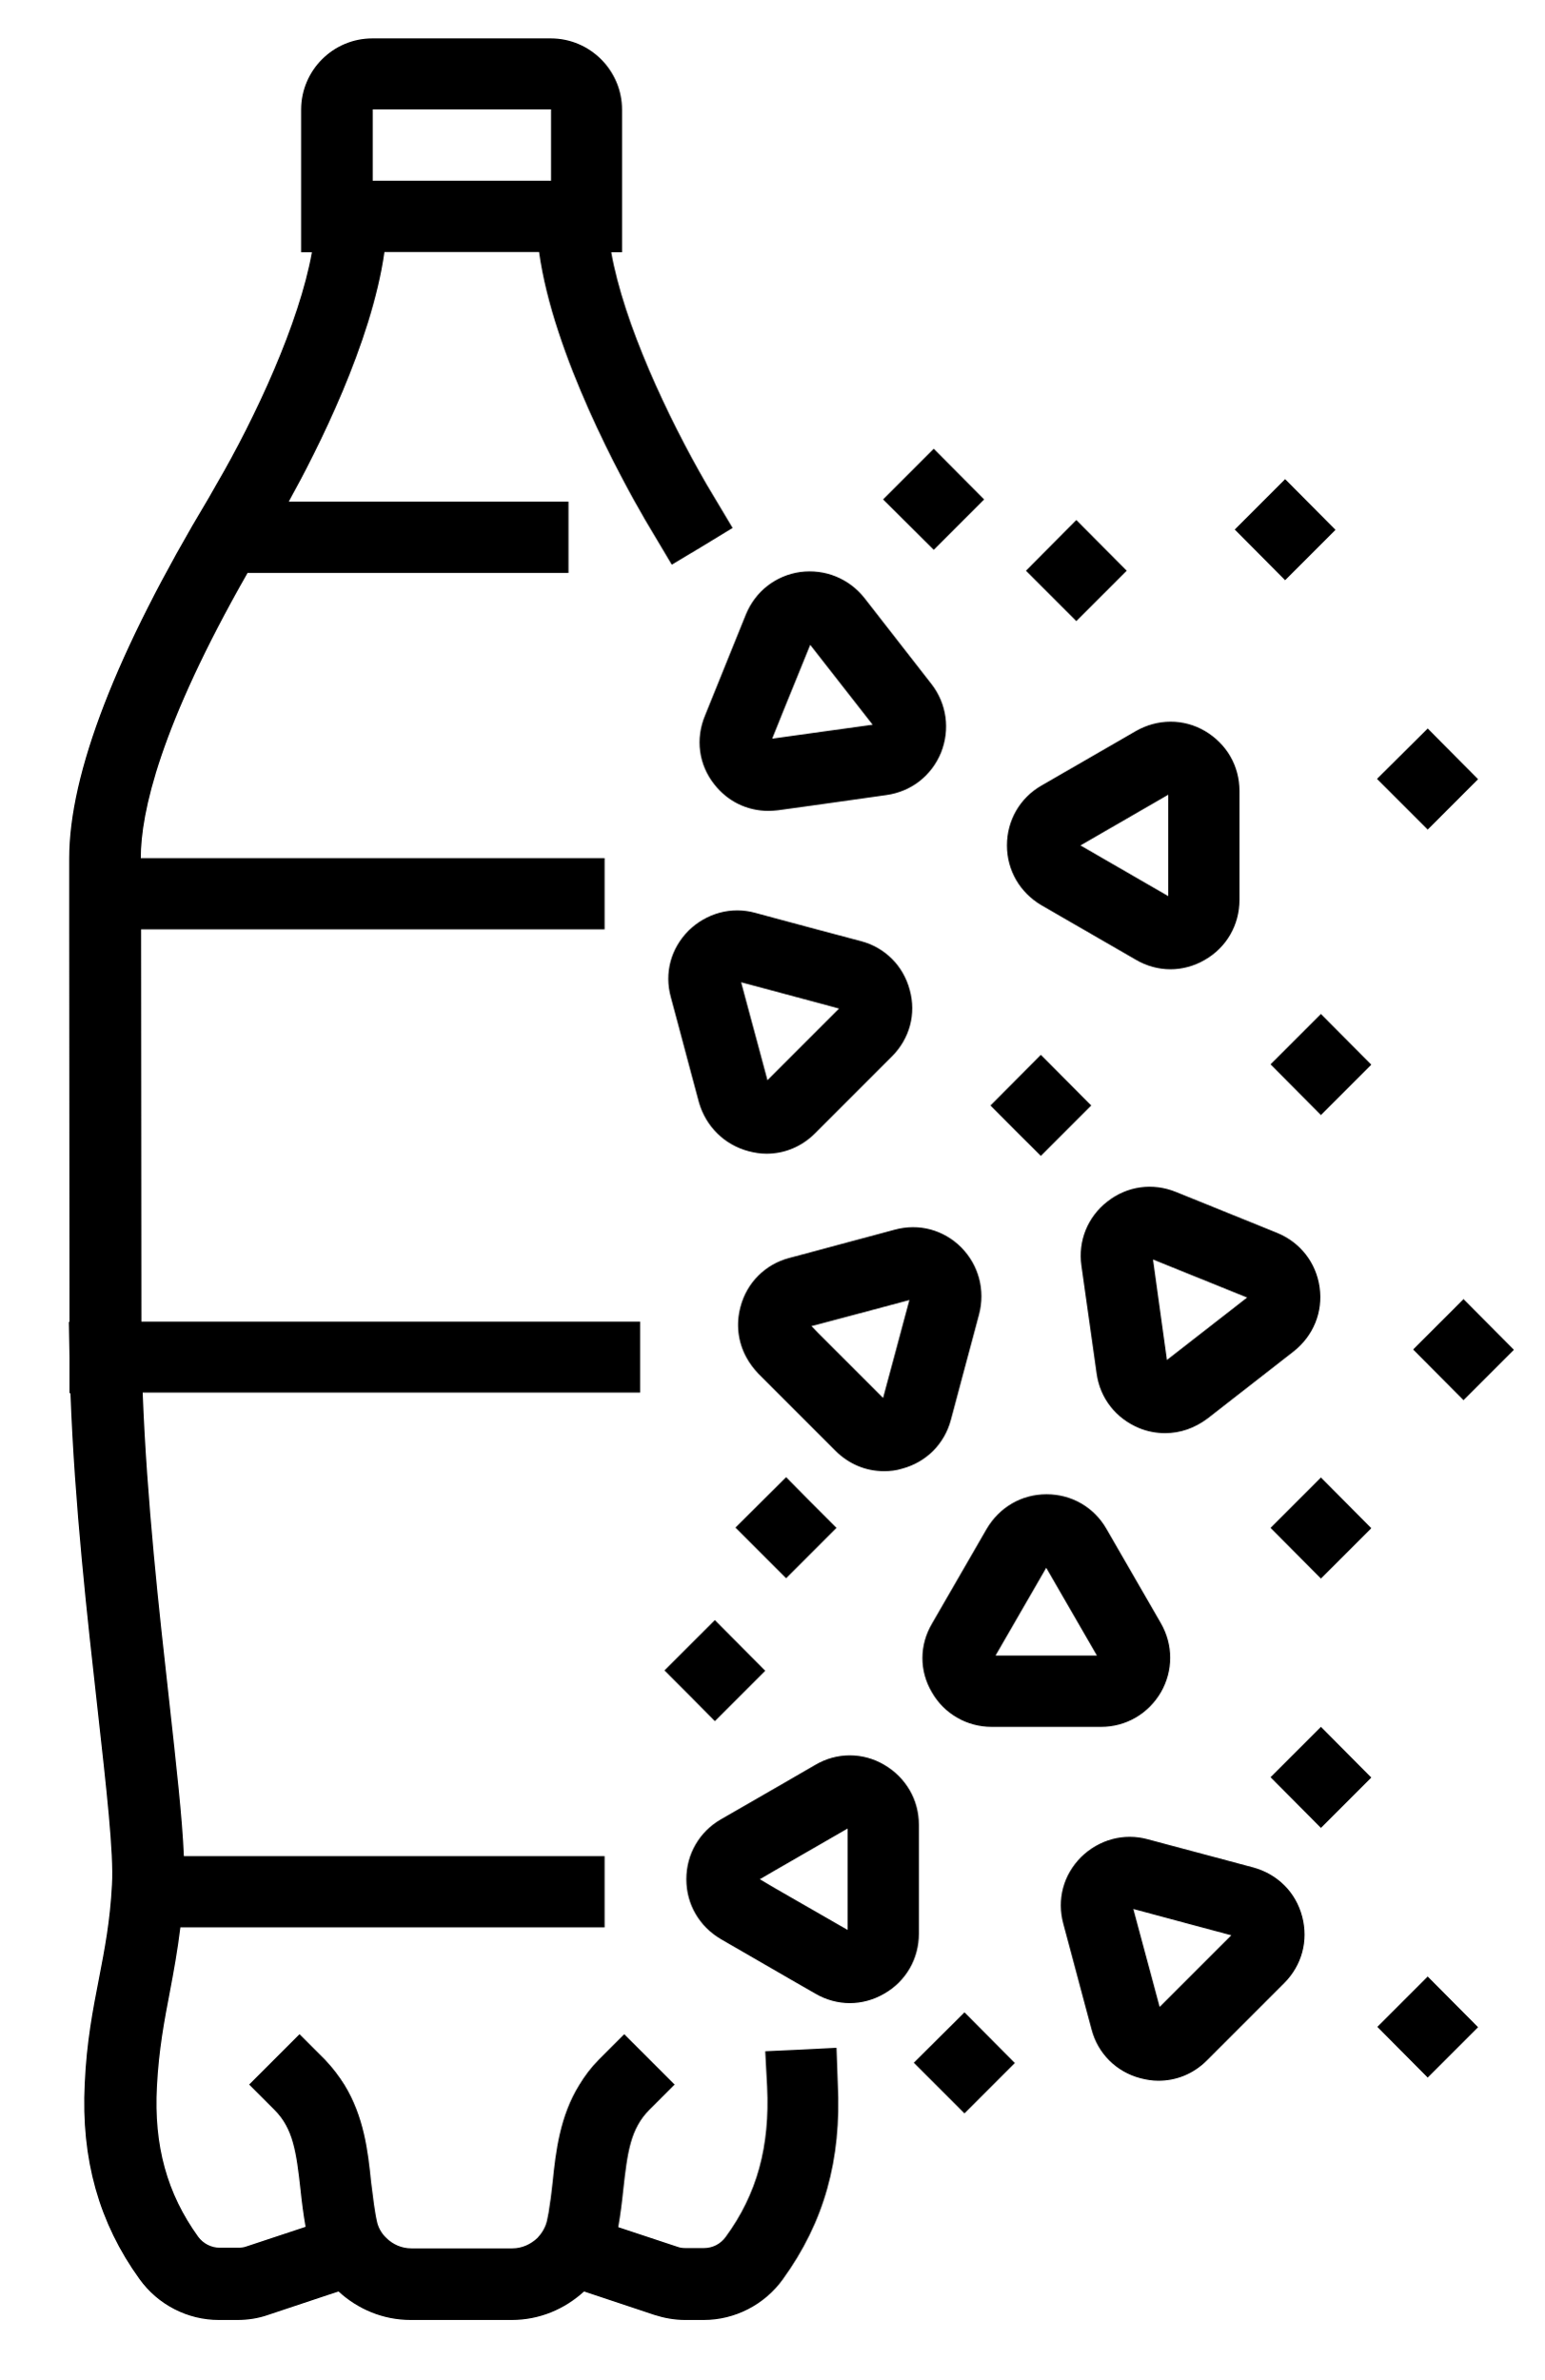
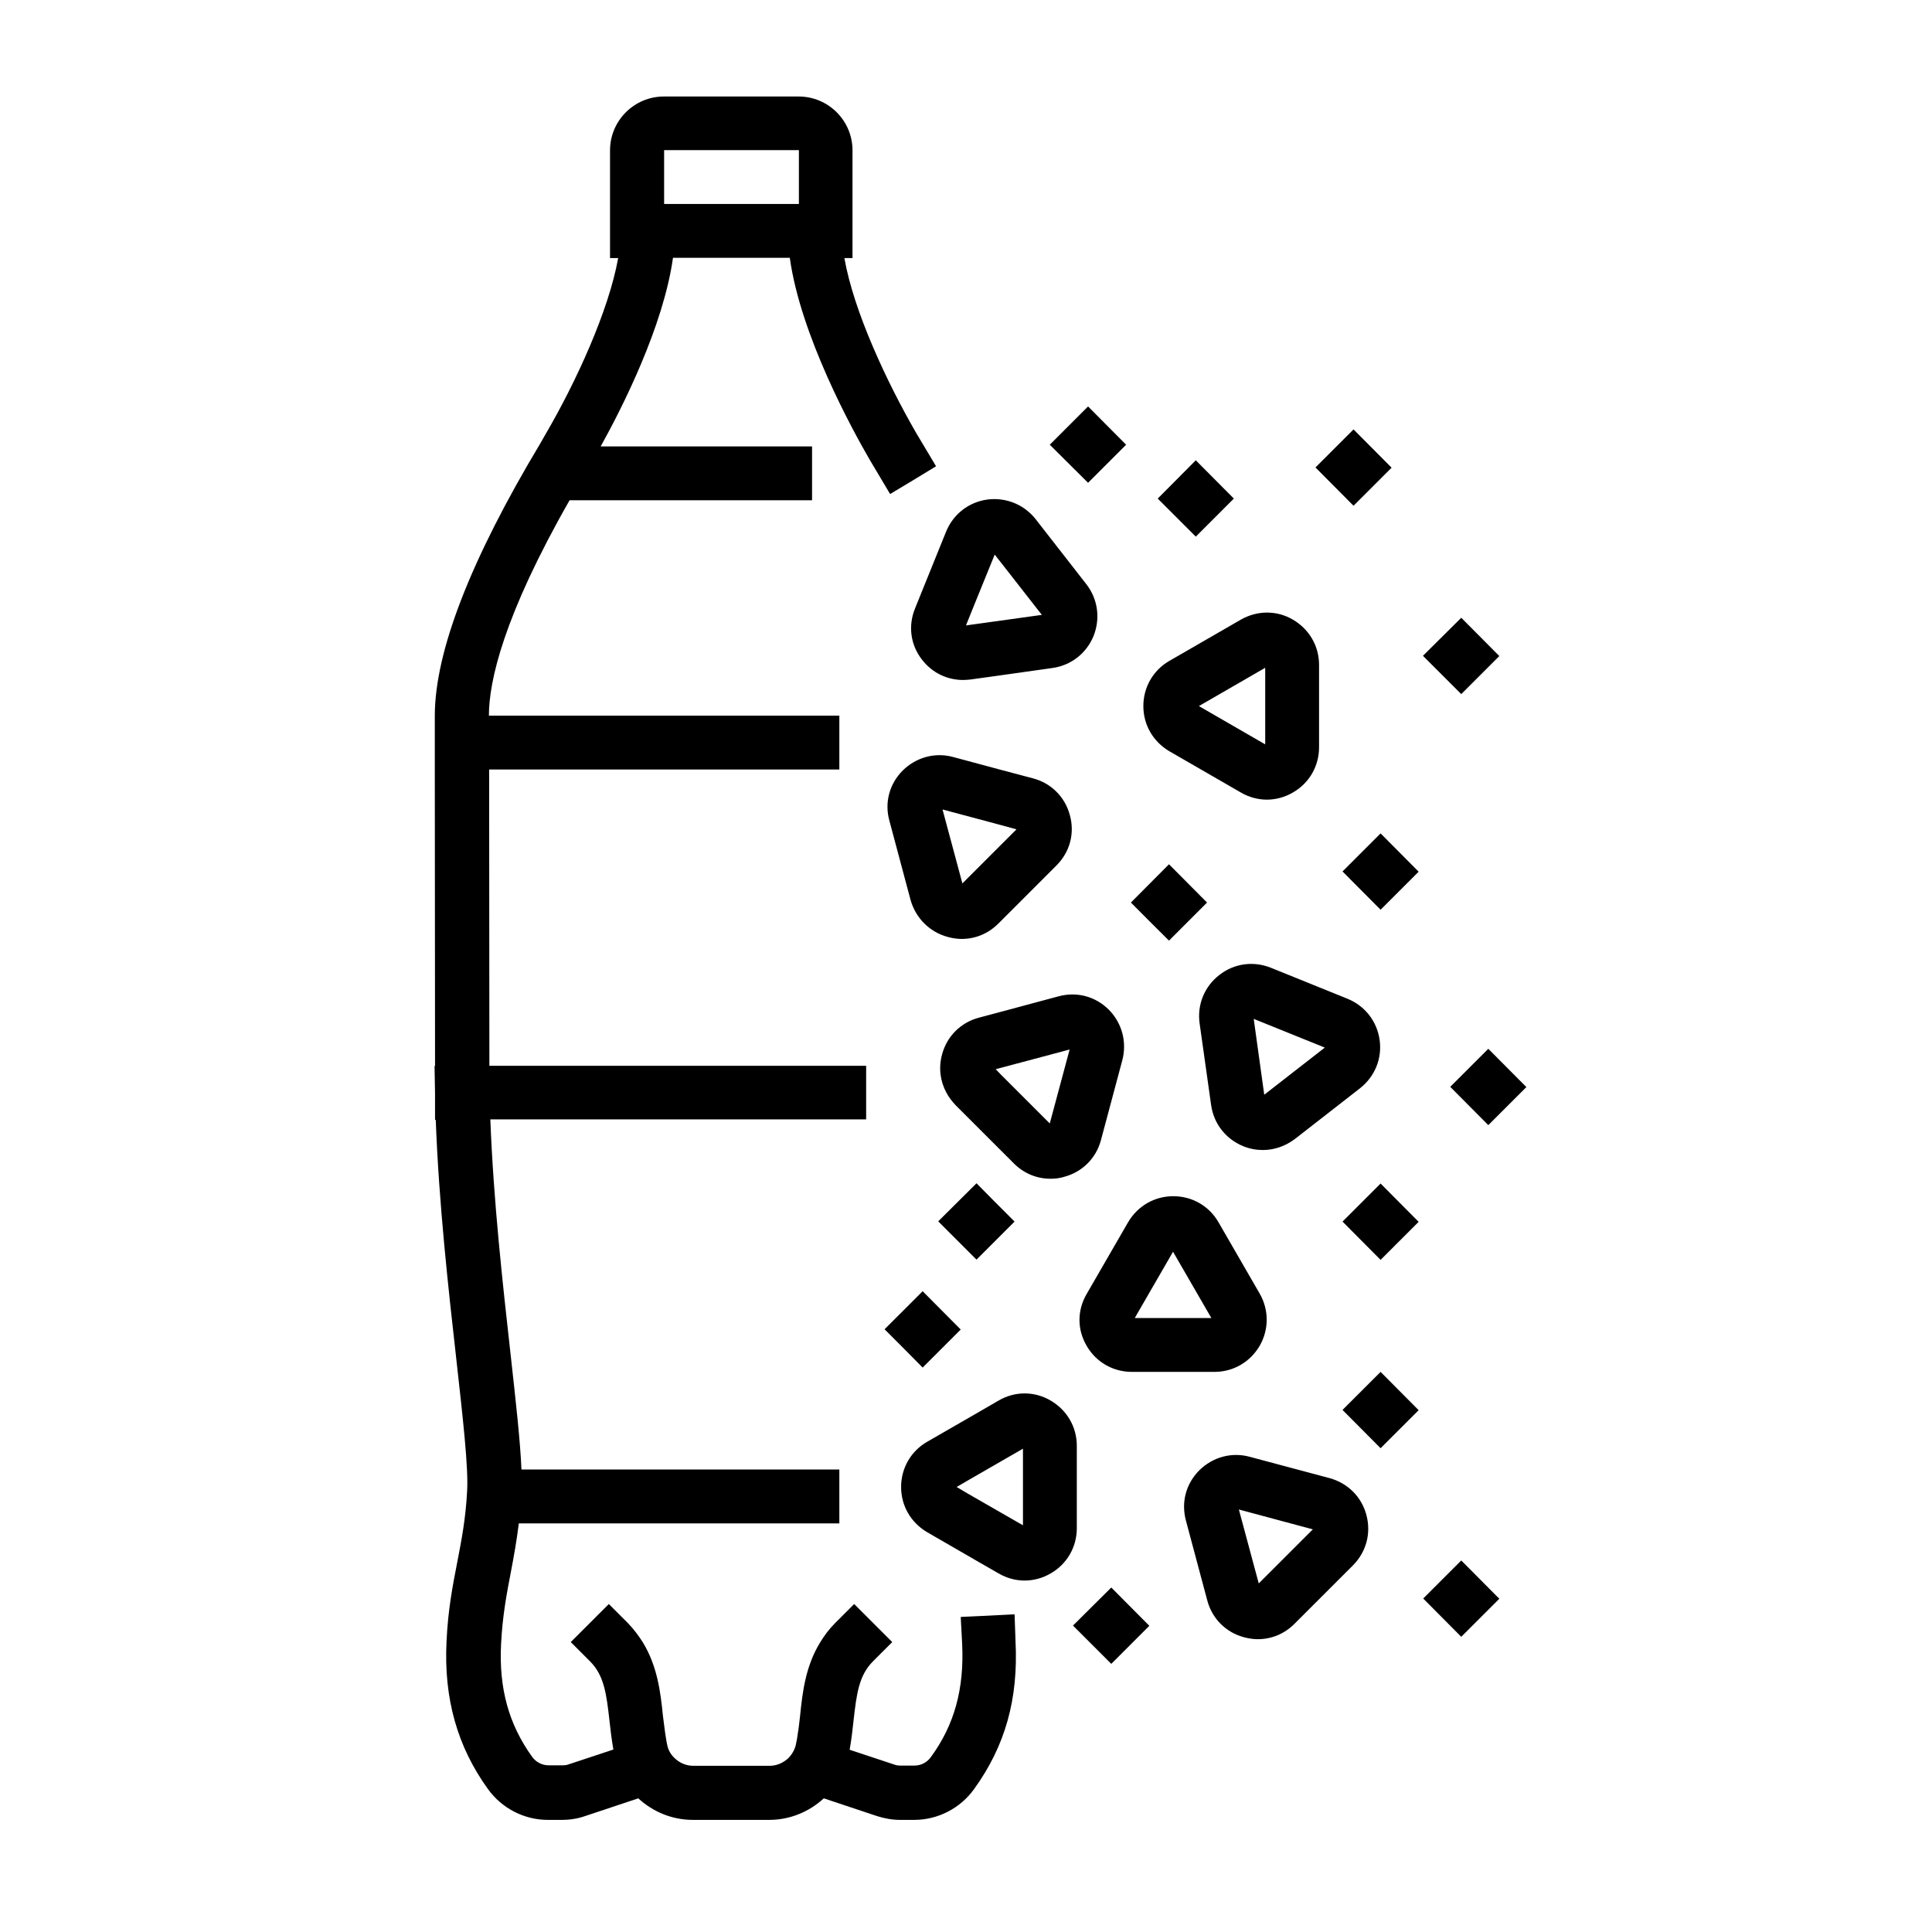
- <svg xmlns="http://www.w3.org/2000/svg" width="100%" height="100%" viewBox="0 0 363 559" version="1.1" xml:space="preserve" style="fill-rule:evenodd;clip-rule:evenodd;stroke-linejoin:round;stroke-miterlimit:2;">
-   <g transform="matrix(1.323529,0,0,1.323529,-350.0294,-393)">
-     <g transform="matrix(0.755556,-0,-0,0.755556,264.4667,296.9333)">
-         </g>
-   </g>
-   <g transform="matrix(1.323529,0,0,1.323529,-350.0294,-393)">
-     <clipPath id="_clip1">
-       <rect x="276" y="303.75" width="258" height="405" />
-     </clipPath>
-     <g clip-path="url(#_clip1)">
-       <path d="M413.016,660.488L406.434,660.824L400.359,661.105L400.695,667.406C401.203,677.98 398.895,686.477 393.324,694.07C392.426,695.305 391.02,696.039 389.5,696.039L386.18,696.039C385.672,696.039 385.223,695.98 384.773,695.812L374.254,692.324C374.645,690.074 374.926,687.824 375.152,685.633C375.883,679.051 376.445,674.832 379.766,671.512L384.266,667.012L375.32,658.07L370.82,662.57C369.414,663.977 368.289,665.492 367.332,667.07C363.898,672.637 363.168,678.77 362.605,684.336C362.438,685.688 362.324,686.98 362.102,688.273C361.988,689.23 361.816,690.242 361.594,691.199C361.312,692.383 360.691,693.395 359.906,694.238C358.723,695.363 357.148,696.094 355.461,696.094L337.512,696.094C335.77,696.094 334.191,695.363 333.066,694.238C332.223,693.449 331.605,692.383 331.379,691.199C331.156,690.242 331.043,689.289 330.875,688.273C330.703,686.98 330.535,685.633 330.367,684.336C329.805,678.77 329.074,672.695 325.641,667.07C324.684,665.551 323.559,664.031 322.152,662.57L317.652,658.07L308.707,667.012L313.207,671.512C316.527,674.832 317.09,679.051 317.82,685.633C318.047,687.824 318.328,690.02 318.723,692.27L308.199,695.758C307.75,695.926 307.242,695.98 306.793,695.98L303.473,695.98C302.012,695.98 300.547,695.25 299.648,694.012C294.133,686.363 291.77,677.867 292.332,667.352C292.672,660.77 293.629,655.762 294.641,650.477C295.316,646.93 295.992,643.219 296.496,639.113L371.832,639.113L371.832,626.457L297.117,626.457C296.836,619.707 295.766,610.258 294.527,599.062C292.727,582.977 290.535,563.344 289.801,544.164L378.133,544.164L378.133,531.562L289.578,531.562L289.52,461.926L371.832,461.926L371.832,449.27L289.465,449.27C289.465,441.168 292.895,425.867 308.426,398.645L365.418,398.645L365.418,385.988L315.738,385.988C320.805,376.875 330.48,357.75 332.73,341.664L360.188,341.664C362.719,359.945 374.926,382.164 378.977,389.137L383.762,397.18L389.105,393.977L394.562,390.656L389.895,382.836C383.031,370.969 375.207,354.262 373.016,341.719L374.926,341.719L374.926,316.406C374.926,309.43 369.246,303.75 362.27,303.75L330.594,303.75C323.617,303.75 317.934,309.43 317.934,316.406L317.934,341.719L319.848,341.719C317.598,354.262 309.832,371.023 302.91,382.895L301.562,385.258C285.133,412.648 276.75,434.25 276.75,449.324L276.75,461.98L276.805,531.617L276.691,531.617L276.805,538.086L276.805,544.273L276.973,544.273C277.707,564.02 279.957,584.102 281.812,600.582C283.332,614.25 284.684,626.062 284.344,631.52C284.008,637.988 283.051,642.938 282.039,648.168C280.969,653.68 279.844,659.363 279.508,666.844C278.832,680.23 282.039,691.594 289.238,701.551C292.504,706.105 297.793,708.805 303.305,708.805L306.625,708.805C308.48,708.805 310.34,708.523 312.082,707.906L324.574,703.742C328.004,706.895 332.504,708.805 337.398,708.805L355.348,708.805C360.242,708.805 364.742,706.895 368.176,703.742L380.668,707.906C382.41,708.469 384.266,708.805 386.125,708.805L389.441,708.805C394.957,708.805 400.246,706.105 403.508,701.551C410.824,691.426 413.918,680.398 413.242,666.844L413.016,660.488ZM330.648,316.352L362.324,316.352L362.324,329.008L330.648,329.008L330.648,316.352ZM440.359,493.199L449.309,484.199L458.254,493.199L449.309,502.145C440.359,493.199 449.25,502.145 440.359,493.199ZM421.289,385.594L430.289,376.594L439.234,385.594L430.289,394.539L421.289,385.594ZM446.664,398.25L455.609,389.25L464.555,398.25L455.609,407.195L446.664,398.25ZM449.418,457.648L466.188,467.324C468.098,468.449 470.238,469.012 472.316,469.012C474.398,469.012 476.539,468.449 478.449,467.324C482.277,465.133 484.582,461.137 484.582,456.695L484.582,437.344C484.582,432.898 482.277,428.961 478.449,426.711C474.625,424.461 470.012,424.52 466.188,426.711L449.418,436.387C445.594,438.582 443.285,442.574 443.285,447.02C443.285,451.461 445.594,455.398 449.418,457.648ZM456.34,447.02L471.926,438.02L471.926,456.02L456.34,447.02ZM397.375,501.301C398.445,501.582 399.516,501.75 400.582,501.75C403.789,501.75 406.828,500.512 409.191,498.148L409.699,497.645L422.863,484.48C426.016,481.332 427.195,476.945 426.016,472.668C424.891,468.395 421.625,465.133 417.352,464.008L409.699,461.98L398.613,459C394.34,457.82 389.895,459.055 386.742,462.148C383.594,465.301 382.41,469.688 383.594,473.961L388.598,492.695C389.836,496.914 393.102,500.176 397.375,501.301ZM409.754,474.977L413.469,475.988L409.754,479.699L400.754,488.699L396.082,471.32L409.754,474.977ZM487.059,628.48L468.324,623.477C464.047,622.293 459.602,623.531 456.453,626.625C453.301,629.773 452.121,634.164 453.301,638.492L458.309,657.227C459.434,661.5 462.699,664.762 466.973,665.887C468.043,666.168 469.113,666.336 470.18,666.336C473.387,666.336 476.426,665.102 478.789,662.738L492.516,649.012C495.668,645.863 496.848,641.477 495.723,637.199C494.598,632.867 491.336,629.664 487.059,628.48ZM483.121,640.52L470.406,653.23L465.734,635.852L483.121,640.52ZM427.645,620.887C427.645,616.445 425.34,612.508 421.512,610.258C417.688,608.008 413.074,608.008 409.246,610.258L403.227,613.742L392.48,619.93C388.656,622.125 386.348,626.117 386.348,630.562C386.348,635.008 388.656,638.945 392.48,641.195L404.352,648.055L409.246,650.867C411.16,651.992 413.297,652.555 415.379,652.555C417.461,652.555 419.602,651.992 421.512,650.867C425.34,648.676 427.645,644.68 427.645,640.238L427.645,620.887ZM414.988,639.562L402.16,632.195L399.402,630.562L402.102,628.988L414.988,621.562L414.988,639.562ZM391.301,436.164C393.664,439.199 397.152,440.887 400.922,440.887C401.484,440.887 402.102,440.832 402.664,440.773L408.742,439.93L421.906,438.074C426.297,437.457 429.895,434.645 431.586,430.539C433.215,426.43 432.598,421.875 429.895,418.387L417.969,403.086C415.211,399.602 410.938,397.914 406.602,398.477C402.215,399.094 398.613,401.906 396.926,406.012L396.422,407.25L389.668,423.957C387.926,428.117 388.543,432.676 391.301,436.164ZM403.566,423.168L408.348,411.414L419.43,425.586L405.254,427.555L401.598,428.062L403.566,423.168ZM404.07,577.125L395.07,568.125L404.07,559.18L408.348,563.512L413.016,568.18L407.449,573.75L404.07,577.125ZM382.465,593.492L391.414,584.551L400.359,593.551L391.414,602.492C382.465,593.492 391.414,602.438 382.465,593.492ZM518.004,444.207L509,435.207L518.004,426.262L526.949,435.262L518.004,444.207ZM518.004,647.832L526.949,656.832L518.004,665.773L509.059,656.773L518.004,647.832ZM499.043,559.238L507.988,568.238L499.043,577.18L490.098,568.18L499.043,559.238ZM524.363,527.57L533.309,536.57L524.363,545.512L515.414,536.512L524.363,527.57ZM435.746,654.188L444.691,663.188L435.746,672.133L426.746,663.133L435.746,654.188ZM499.043,603.508L507.988,612.508L499.043,621.449L490.098,612.449L499.043,603.508ZM499.043,476.945L507.988,485.945L499.043,494.887L490.098,485.887L499.043,476.945ZM492.684,399.938L483.738,390.938L492.684,381.992L501.633,390.992L492.684,399.938ZM429.953,597.375C432.148,601.199 436.141,603.508 440.586,603.508L459.996,603.508C464.441,603.508 468.379,601.199 470.629,597.375C472.824,593.551 472.824,588.938 470.629,585.113L460.953,568.352C458.758,564.523 454.766,562.219 450.32,562.219C445.875,562.219 441.938,564.523 439.688,568.352L430.008,585.113C427.703,588.992 427.703,593.551 429.953,597.375ZM441.262,590.852L450.262,575.27L459.266,590.852L441.262,590.852ZM424.664,557.664C428.941,556.539 432.203,553.273 433.328,549L438.336,530.27C439.461,525.992 438.281,521.551 435.184,518.398C432.035,515.25 427.645,514.07 423.312,515.25L409.699,518.906L404.633,520.258C400.359,521.383 397.094,524.645 395.969,528.918C395.125,532.012 395.52,535.164 396.984,537.863C397.547,538.93 398.277,539.887 399.121,540.789L409.191,550.855L412.848,554.512C415.211,556.875 418.25,558.113 421.457,558.113C422.527,558.113 423.594,558 424.664,557.664ZM408.574,532.352L409.699,532.07L425.957,527.738L421.289,545.117L409.699,533.531L408.574,532.352ZM461.121,510.242C457.633,512.945 455.891,517.219 456.508,521.605L459.211,540.789C459.828,545.176 462.641,548.773 466.75,550.461C468.266,551.082 469.844,551.363 471.363,551.363C474.062,551.363 476.652,550.461 478.902,548.773L494.203,536.852C497.691,534.094 499.438,529.875 498.816,525.488C498.199,521.102 495.387,517.5 491.277,515.812L473.332,508.555C469.168,506.867 464.609,507.488 461.121,510.242ZM471.699,538.367L469.223,520.539L485.934,527.289L471.699,538.367Z" style="fill-rule:nonzero;" />
+ <svg xmlns="http://www.w3.org/2000/svg" width="100%" height="100%" viewBox="0 0 601 601" version="1.1" xml:space="preserve" style="fill-rule:evenodd;clip-rule:evenodd;stroke-linejoin:round;stroke-miterlimit:2;">
+   <g transform="matrix(1.323529,0,0,1.323529,-231.0294,-372)">
+     <g>
+       <clipPath id="_clip1">
+         <rect x="276" y="303.75" width="258" height="405" />
+       </clipPath>
+       <g clip-path="url(#_clip1)">
+         <path d="M413.016,660.488L406.434,660.824L400.359,661.105L400.695,667.406C401.203,677.98 398.895,686.477 393.324,694.07C392.426,695.305 391.02,696.039 389.5,696.039L386.18,696.039C385.672,696.039 385.223,695.98 384.773,695.812L374.254,692.324C374.645,690.074 374.926,687.824 375.152,685.633C375.883,679.051 376.445,674.832 379.766,671.512L384.266,667.012L375.32,658.07L370.82,662.57C369.414,663.977 368.289,665.492 367.332,667.07C363.898,672.637 363.168,678.77 362.605,684.336C362.438,685.688 362.324,686.98 362.102,688.273C361.988,689.23 361.816,690.242 361.594,691.199C361.312,692.383 360.691,693.395 359.906,694.238C358.723,695.363 357.148,696.094 355.461,696.094L337.512,696.094C335.77,696.094 334.191,695.363 333.066,694.238C332.223,693.449 331.605,692.383 331.379,691.199C331.156,690.242 331.043,689.289 330.875,688.273C330.703,686.98 330.535,685.633 330.367,684.336C329.805,678.77 329.074,672.695 325.641,667.07C324.684,665.551 323.559,664.031 322.152,662.57L317.652,658.07L308.707,667.012L313.207,671.512C316.527,674.832 317.09,679.051 317.82,685.633C318.047,687.824 318.328,690.02 318.723,692.27L308.199,695.758C307.75,695.926 307.242,695.98 306.793,695.98L303.473,695.98C302.012,695.98 300.547,695.25 299.648,694.012C294.133,686.363 291.77,677.867 292.332,667.352C292.672,660.77 293.629,655.762 294.641,650.477C295.316,646.93 295.992,643.219 296.496,639.113L371.832,639.113L371.832,626.457L297.117,626.457C296.836,619.707 295.766,610.258 294.527,599.062C292.727,582.977 290.535,563.344 289.801,544.164L378.133,544.164L378.133,531.562L289.578,531.562L289.52,461.926L371.832,461.926L371.832,449.27L289.465,449.27C289.465,441.168 292.895,425.867 308.426,398.645L365.418,398.645L365.418,385.988L315.738,385.988C320.805,376.875 330.48,357.75 332.73,341.664L360.188,341.664C362.719,359.945 374.926,382.164 378.977,389.137L383.762,397.18L389.105,393.977L394.562,390.656L389.895,382.836C383.031,370.969 375.207,354.262 373.016,341.719L374.926,341.719L374.926,316.406C374.926,309.43 369.246,303.75 362.27,303.75L330.594,303.75C323.617,303.75 317.934,309.43 317.934,316.406L317.934,341.719L319.848,341.719C317.598,354.262 309.832,371.023 302.91,382.895L301.562,385.258C285.133,412.648 276.75,434.25 276.75,449.324L276.75,461.98L276.805,531.617L276.691,531.617L276.805,538.086L276.805,544.273L276.973,544.273C277.707,564.02 279.957,584.102 281.812,600.582C283.332,614.25 284.684,626.062 284.344,631.52C284.008,637.988 283.051,642.938 282.039,648.168C280.969,653.68 279.844,659.363 279.508,666.844C278.832,680.23 282.039,691.594 289.238,701.551C292.504,706.105 297.793,708.805 303.305,708.805L306.625,708.805C308.48,708.805 310.34,708.523 312.082,707.906L324.574,703.742C328.004,706.895 332.504,708.805 337.398,708.805L355.348,708.805C360.242,708.805 364.742,706.895 368.176,703.742L380.668,707.906C382.41,708.469 384.266,708.805 386.125,708.805L389.441,708.805C394.957,708.805 400.246,706.105 403.508,701.551C410.824,691.426 413.918,680.398 413.242,666.844L413.016,660.488ZM330.648,316.352L362.324,316.352L362.324,329.008L330.648,329.008L330.648,316.352ZM440.359,493.199L449.309,484.199L458.254,493.199L449.309,502.145C440.359,493.199 449.25,502.145 440.359,493.199ZM421.289,385.594L430.289,376.594L439.234,385.594L430.289,394.539L421.289,385.594ZM446.664,398.25L455.609,389.25L464.555,398.25L455.609,407.195L446.664,398.25ZM449.418,457.648L466.188,467.324C468.098,468.449 470.238,469.012 472.316,469.012C474.398,469.012 476.539,468.449 478.449,467.324C482.277,465.133 484.582,461.137 484.582,456.695L484.582,437.344C484.582,432.898 482.277,428.961 478.449,426.711C474.625,424.461 470.012,424.52 466.188,426.711L449.418,436.387C445.594,438.582 443.285,442.574 443.285,447.02C443.285,451.461 445.594,455.398 449.418,457.648ZM456.34,447.02L471.926,438.02L471.926,456.02L456.34,447.02ZM397.375,501.301C398.445,501.582 399.516,501.75 400.582,501.75C403.789,501.75 406.828,500.512 409.191,498.148L409.699,497.645L422.863,484.48C426.016,481.332 427.195,476.945 426.016,472.668C424.891,468.395 421.625,465.133 417.352,464.008L409.699,461.98L398.613,459C394.34,457.82 389.895,459.055 386.742,462.148C383.594,465.301 382.41,469.688 383.594,473.961L388.598,492.695C389.836,496.914 393.102,500.176 397.375,501.301ZM409.754,474.977L413.469,475.988L409.754,479.699L400.754,488.699L396.082,471.32L409.754,474.977ZM487.059,628.48L468.324,623.477C464.047,622.293 459.602,623.531 456.453,626.625C453.301,629.773 452.121,634.164 453.301,638.492L458.309,657.227C459.434,661.5 462.699,664.762 466.973,665.887C468.043,666.168 469.113,666.336 470.18,666.336C473.387,666.336 476.426,665.102 478.789,662.738L492.516,649.012C495.668,645.863 496.848,641.477 495.723,637.199C494.598,632.867 491.336,629.664 487.059,628.48ZM483.121,640.52L470.406,653.23L465.734,635.852L483.121,640.52ZM427.645,620.887C427.645,616.445 425.34,612.508 421.512,610.258C417.688,608.008 413.074,608.008 409.246,610.258L403.227,613.742L392.48,619.93C388.656,622.125 386.348,626.117 386.348,630.562C386.348,635.008 388.656,638.945 392.48,641.195L404.352,648.055L409.246,650.867C411.16,651.992 413.297,652.555 415.379,652.555C417.461,652.555 419.602,651.992 421.512,650.867C425.34,648.676 427.645,644.68 427.645,640.238L427.645,620.887ZM414.988,639.562L402.16,632.195L399.402,630.562L402.102,628.988L414.988,621.562L414.988,639.562ZM391.301,436.164C393.664,439.199 397.152,440.887 400.922,440.887C401.484,440.887 402.102,440.832 402.664,440.773L408.742,439.93L421.906,438.074C426.297,437.457 429.895,434.645 431.586,430.539C433.215,426.43 432.598,421.875 429.895,418.387L417.969,403.086C415.211,399.602 410.938,397.914 406.602,398.477C402.215,399.094 398.613,401.906 396.926,406.012L396.422,407.25L389.668,423.957C387.926,428.117 388.543,432.676 391.301,436.164ZM403.566,423.168L408.348,411.414L419.43,425.586L405.254,427.555L401.598,428.062L403.566,423.168ZM404.07,577.125L395.07,568.125L404.07,559.18L408.348,563.512L413.016,568.18L407.449,573.75L404.07,577.125ZM382.465,593.492L391.414,584.551L400.359,593.551L391.414,602.492C382.465,593.492 391.414,602.438 382.465,593.492ZM518.004,444.207L509,435.207L518.004,426.262L526.949,435.262L518.004,444.207ZM518.004,647.832L526.949,656.832L518.004,665.773L509.059,656.773L518.004,647.832ZM499.043,559.238L507.988,568.238L499.043,577.18L490.098,568.18L499.043,559.238ZM524.363,527.57L533.309,536.57L524.363,545.512L515.414,536.512L524.363,527.57ZM435.746,654.188L444.691,663.188L435.746,672.133L426.746,663.133L435.746,654.188ZM499.043,603.508L507.988,612.508L499.043,621.449L490.098,612.449L499.043,603.508ZM499.043,476.945L507.988,485.945L499.043,494.887L490.098,485.887L499.043,476.945ZM492.684,399.938L483.738,390.938L492.684,381.992L501.633,390.992L492.684,399.938ZM429.953,597.375C432.148,601.199 436.141,603.508 440.586,603.508L459.996,603.508C464.441,603.508 468.379,601.199 470.629,597.375C472.824,593.551 472.824,588.938 470.629,585.113L460.953,568.352C458.758,564.523 454.766,562.219 450.32,562.219C445.875,562.219 441.938,564.523 439.688,568.352L430.008,585.113C427.703,588.992 427.703,593.551 429.953,597.375ZM441.262,590.852L450.262,575.27L459.266,590.852L441.262,590.852ZM424.664,557.664C428.941,556.539 432.203,553.273 433.328,549L438.336,530.27C439.461,525.992 438.281,521.551 435.184,518.398C432.035,515.25 427.645,514.07 423.312,515.25L409.699,518.906L404.633,520.258C400.359,521.383 397.094,524.645 395.969,528.918C395.125,532.012 395.52,535.164 396.984,537.863C397.547,538.93 398.277,539.887 399.121,540.789L409.191,550.855L412.848,554.512C415.211,556.875 418.25,558.113 421.457,558.113C422.527,558.113 423.594,558 424.664,557.664ZM408.574,532.352L409.699,532.07L425.957,527.738L421.289,545.117L409.699,533.531L408.574,532.352ZM461.121,510.242C457.633,512.945 455.891,517.219 456.508,521.605L459.211,540.789C459.828,545.176 462.641,548.773 466.75,550.461C468.266,551.082 469.844,551.363 471.363,551.363C474.062,551.363 476.652,550.461 478.902,548.773L494.203,536.852C497.691,534.094 499.438,529.875 498.816,525.488C498.199,521.102 495.387,517.5 491.277,515.812L473.332,508.555C469.168,506.867 464.609,507.488 461.121,510.242ZM471.699,538.367L469.223,520.539L485.934,527.289L471.699,538.367Z" style="fill-rule:nonzero;" />
+       </g>
    </g>
  </g>
</svg>
